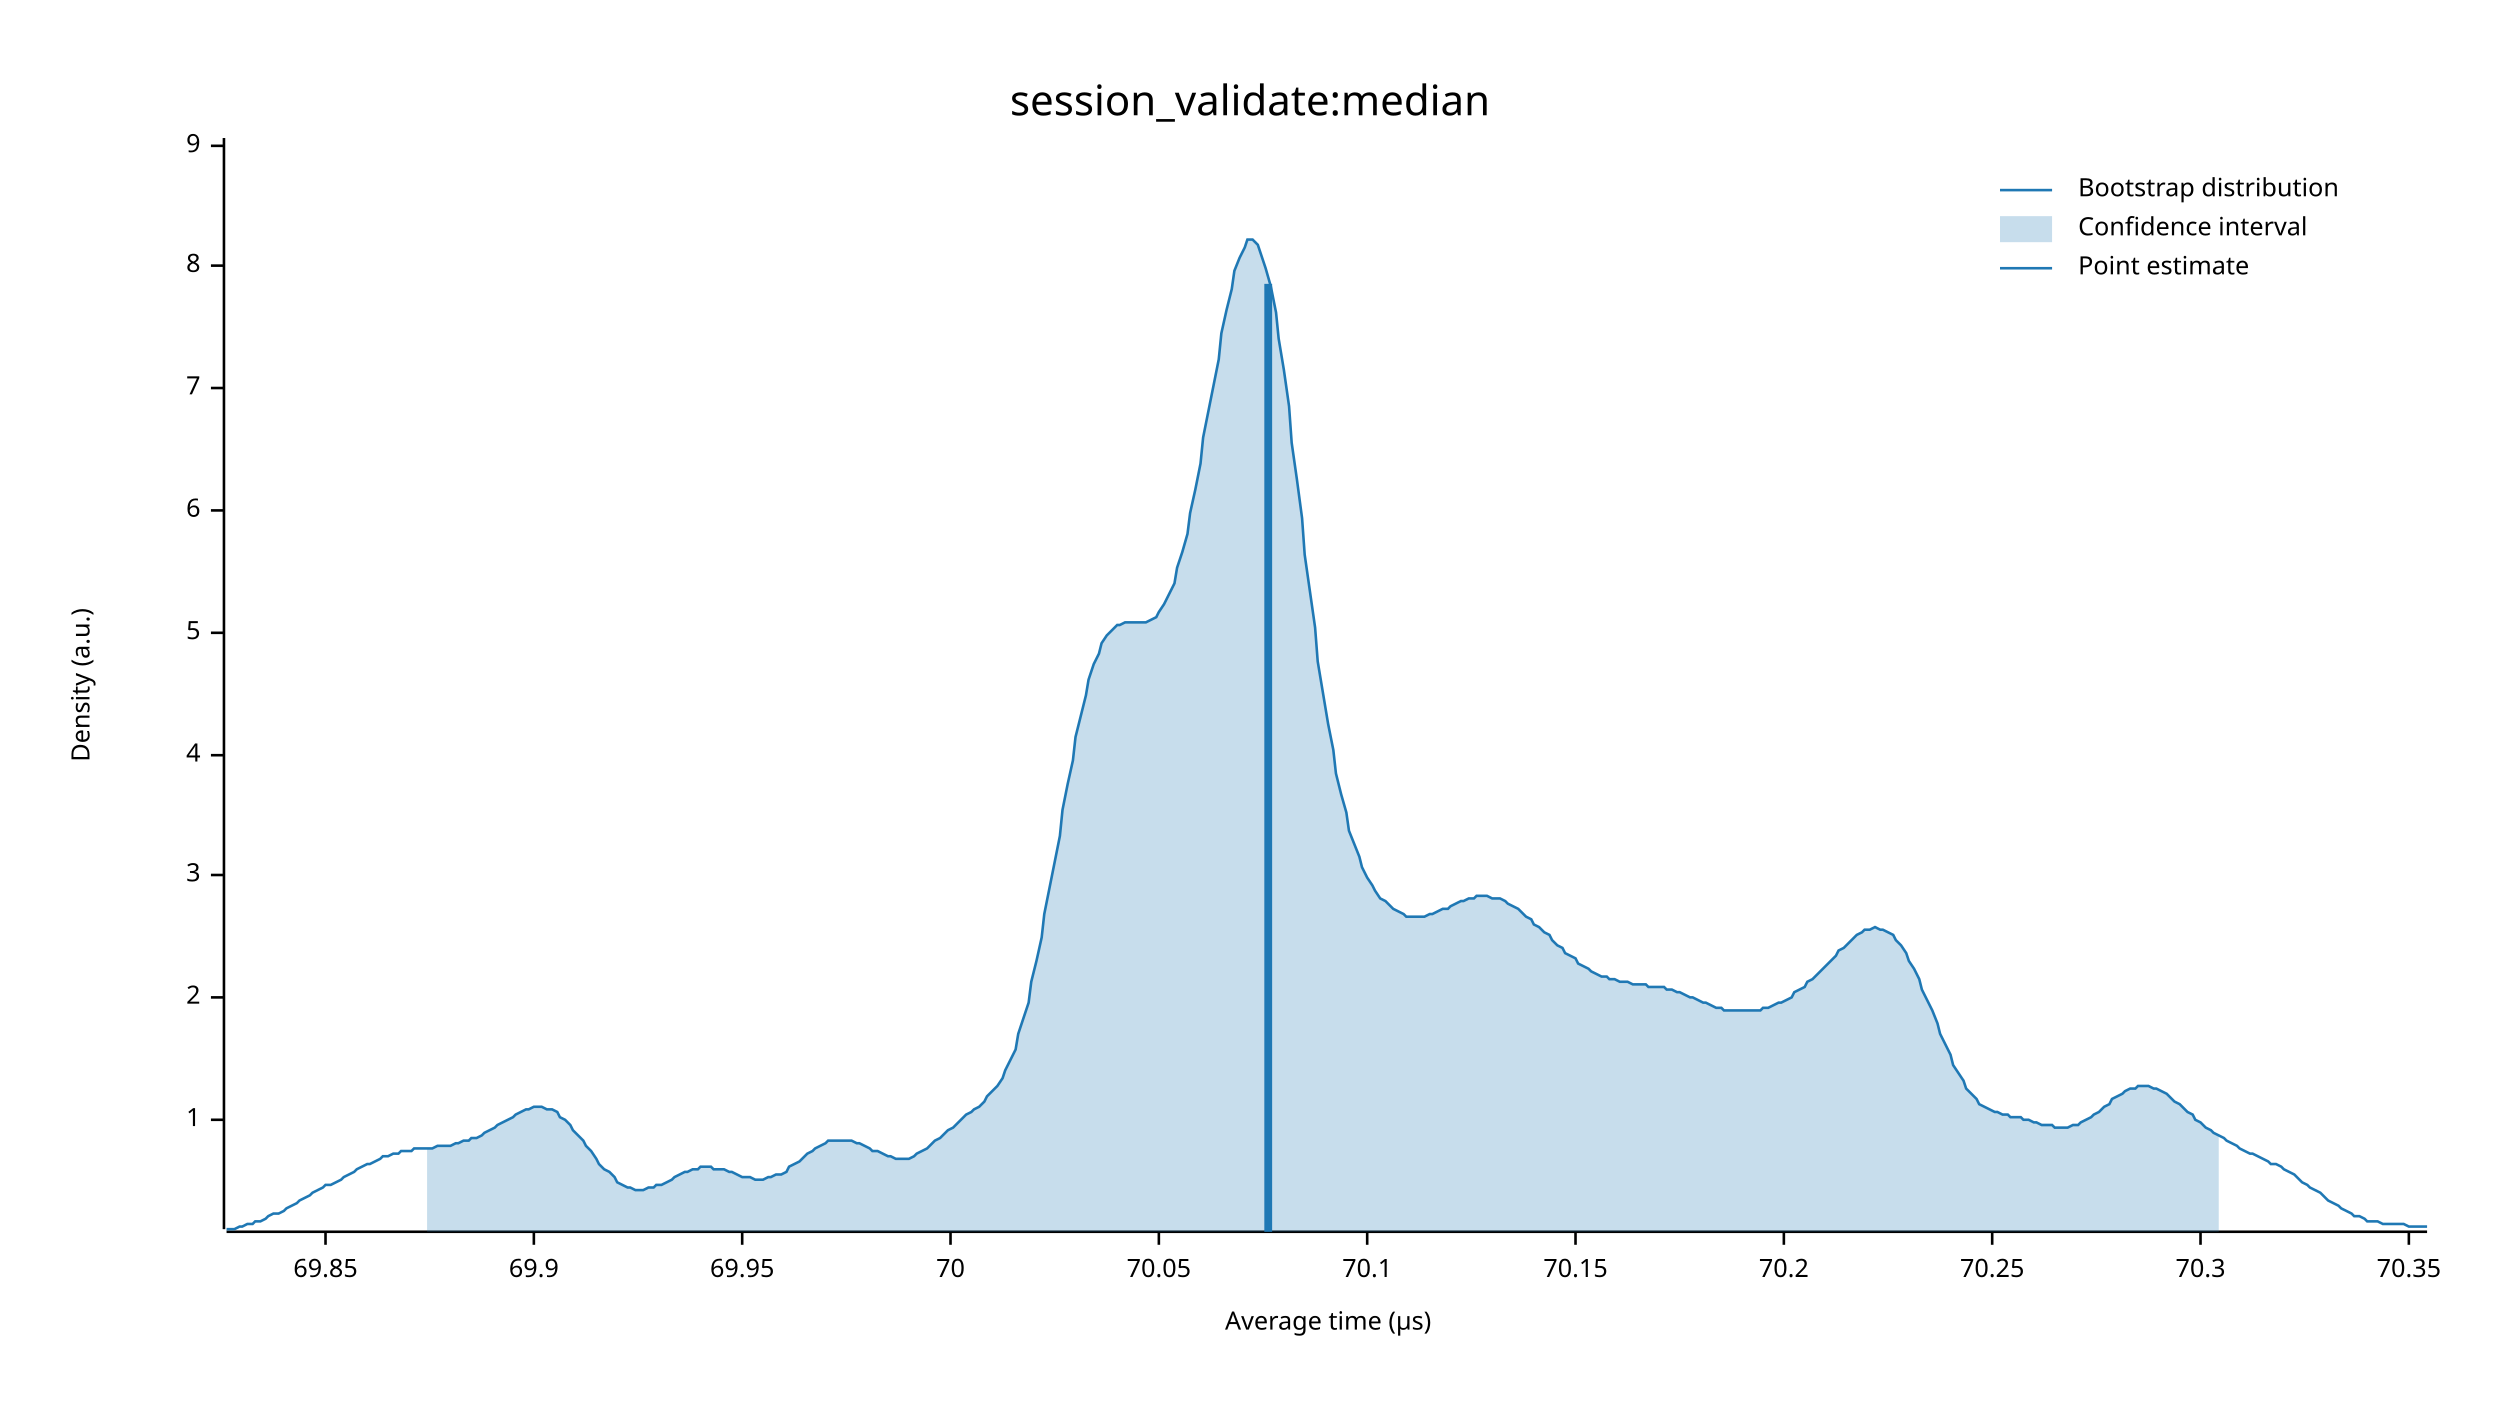
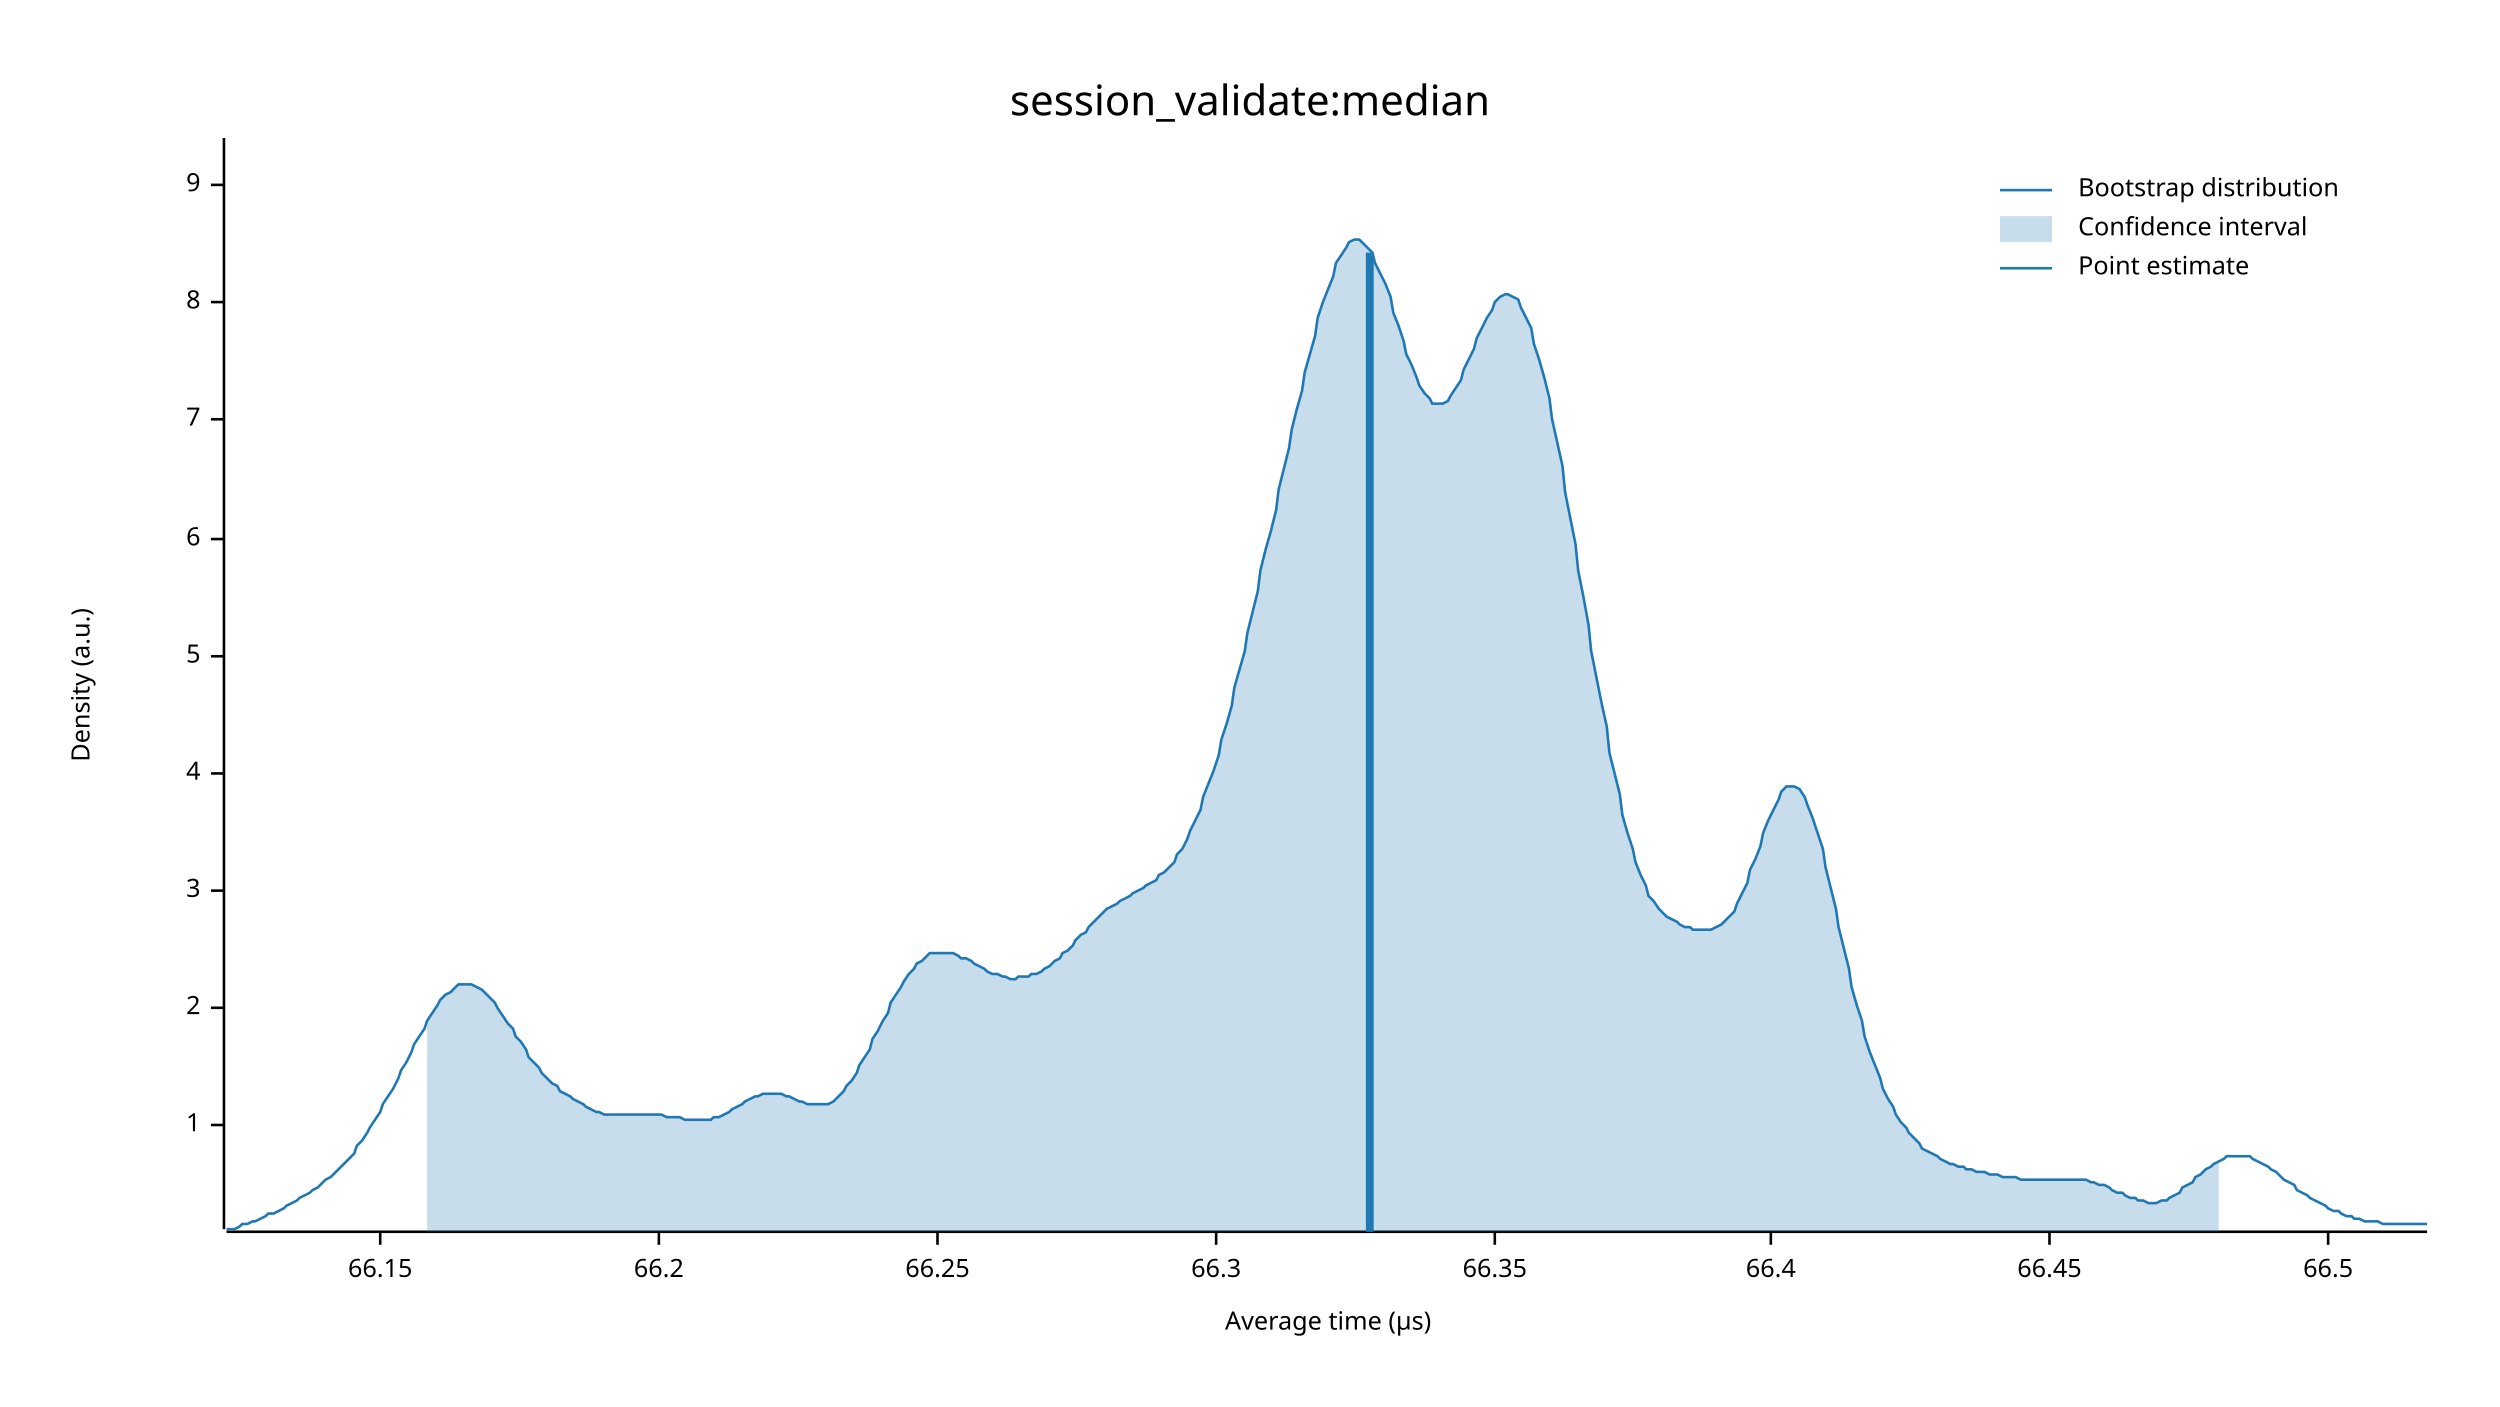
<svg xmlns="http://www.w3.org/2000/svg" width="960" height="540" viewBox="0 0 960 540">
  <text x="480" y="32" dy="0.76em" text-anchor="middle" font-family="sans-serif" font-size="16.129" opacity="1" fill="#000000">
session_validate:median
</text>
  <text x="27" y="263" dy="0.76em" text-anchor="middle" font-family="sans-serif" font-size="9.677" opacity="1" fill="#000000" transform="rotate(270, 27, 263)">
Density (a.u.)
</text>
  <text x="510" y="513" dy="-0.5ex" text-anchor="middle" font-family="sans-serif" font-size="9.677" opacity="1" fill="#000000">
Average time (µs)
</text>
  <polyline fill="none" opacity="1" stroke="#000000" stroke-width="1" points="86,53 86,472 " />
-   <text x="77" y="430" dy="0.5ex" text-anchor="end" font-family="sans-serif" font-size="9.677" opacity="1" fill="#000000">
+   <text x="77" y="432" dy="0.5ex" text-anchor="end" font-family="sans-serif" font-size="9.677" opacity="1" fill="#000000">
1
</text>
-   <polyline fill="none" opacity="1" stroke="#000000" stroke-width="1" points="81,430 86,430 " />
-   <text x="77" y="383" dy="0.5ex" text-anchor="end" font-family="sans-serif" font-size="9.677" opacity="1" fill="#000000">
+   <polyline fill="none" opacity="1" stroke="#000000" stroke-width="1" points="81,432 86,432 " />
+   <text x="77" y="387" dy="0.5ex" text-anchor="end" font-family="sans-serif" font-size="9.677" opacity="1" fill="#000000">
2
</text>
-   <polyline fill="none" opacity="1" stroke="#000000" stroke-width="1" points="81,383 86,383 " />
-   <text x="77" y="336" dy="0.5ex" text-anchor="end" font-family="sans-serif" font-size="9.677" opacity="1" fill="#000000">
+   <polyline fill="none" opacity="1" stroke="#000000" stroke-width="1" points="81,387 86,387 " />
+   <text x="77" y="342" dy="0.5ex" text-anchor="end" font-family="sans-serif" font-size="9.677" opacity="1" fill="#000000">
3
</text>
-   <polyline fill="none" opacity="1" stroke="#000000" stroke-width="1" points="81,336 86,336 " />
-   <text x="77" y="290" dy="0.5ex" text-anchor="end" font-family="sans-serif" font-size="9.677" opacity="1" fill="#000000">
+   <polyline fill="none" opacity="1" stroke="#000000" stroke-width="1" points="81,342 86,342 " />
+   <text x="77" y="297" dy="0.5ex" text-anchor="end" font-family="sans-serif" font-size="9.677" opacity="1" fill="#000000">
4
</text>
-   <polyline fill="none" opacity="1" stroke="#000000" stroke-width="1" points="81,290 86,290 " />
-   <text x="77" y="243" dy="0.5ex" text-anchor="end" font-family="sans-serif" font-size="9.677" opacity="1" fill="#000000">
+   <polyline fill="none" opacity="1" stroke="#000000" stroke-width="1" points="81,297 86,297 " />
+   <text x="77" y="252" dy="0.5ex" text-anchor="end" font-family="sans-serif" font-size="9.677" opacity="1" fill="#000000">
5
</text>
-   <polyline fill="none" opacity="1" stroke="#000000" stroke-width="1" points="81,243 86,243 " />
-   <text x="77" y="196" dy="0.5ex" text-anchor="end" font-family="sans-serif" font-size="9.677" opacity="1" fill="#000000">
+   <polyline fill="none" opacity="1" stroke="#000000" stroke-width="1" points="81,252 86,252 " />
+   <text x="77" y="207" dy="0.5ex" text-anchor="end" font-family="sans-serif" font-size="9.677" opacity="1" fill="#000000">
6
</text>
-   <polyline fill="none" opacity="1" stroke="#000000" stroke-width="1" points="81,196 86,196 " />
-   <text x="77" y="149" dy="0.5ex" text-anchor="end" font-family="sans-serif" font-size="9.677" opacity="1" fill="#000000">
+   <polyline fill="none" opacity="1" stroke="#000000" stroke-width="1" points="81,207 86,207 " />
+   <text x="77" y="161" dy="0.5ex" text-anchor="end" font-family="sans-serif" font-size="9.677" opacity="1" fill="#000000">
7
</text>
-   <polyline fill="none" opacity="1" stroke="#000000" stroke-width="1" points="81,149 86,149 " />
-   <text x="77" y="102" dy="0.5ex" text-anchor="end" font-family="sans-serif" font-size="9.677" opacity="1" fill="#000000">
+   <polyline fill="none" opacity="1" stroke="#000000" stroke-width="1" points="81,161 86,161 " />
+   <text x="77" y="116" dy="0.5ex" text-anchor="end" font-family="sans-serif" font-size="9.677" opacity="1" fill="#000000">
8
</text>
-   <polyline fill="none" opacity="1" stroke="#000000" stroke-width="1" points="81,102 86,102 " />
-   <text x="77" y="56" dy="0.5ex" text-anchor="end" font-family="sans-serif" font-size="9.677" opacity="1" fill="#000000">
+   <polyline fill="none" opacity="1" stroke="#000000" stroke-width="1" points="81,116 86,116 " />
+   <text x="77" y="71" dy="0.5ex" text-anchor="end" font-family="sans-serif" font-size="9.677" opacity="1" fill="#000000">
9
</text>
-   <polyline fill="none" opacity="1" stroke="#000000" stroke-width="1" points="81,56 86,56 " />
+   <polyline fill="none" opacity="1" stroke="#000000" stroke-width="1" points="81,71 86,71 " />
  <polyline fill="none" opacity="1" stroke="#000000" stroke-width="1" points="87,473 932,473 " />
-   <text x="125" y="483" dy="0.76em" text-anchor="middle" font-family="sans-serif" font-size="9.677" opacity="1" fill="#000000">
- 69.85
+   <text x="146" y="483" dy="0.76em" text-anchor="middle" font-family="sans-serif" font-size="9.677" opacity="1" fill="#000000">
+ 66.15
</text>
-   <polyline fill="none" opacity="1" stroke="#000000" stroke-width="1" points="125,473 125,478 " />
-   <text x="205" y="483" dy="0.76em" text-anchor="middle" font-family="sans-serif" font-size="9.677" opacity="1" fill="#000000">
- 69.9
+   <polyline fill="none" opacity="1" stroke="#000000" stroke-width="1" points="146,473 146,478 " />
+   <text x="253" y="483" dy="0.76em" text-anchor="middle" font-family="sans-serif" font-size="9.677" opacity="1" fill="#000000">
+ 66.2
</text>
-   <polyline fill="none" opacity="1" stroke="#000000" stroke-width="1" points="205,473 205,478 " />
-   <text x="285" y="483" dy="0.76em" text-anchor="middle" font-family="sans-serif" font-size="9.677" opacity="1" fill="#000000">
- 69.95
+   <polyline fill="none" opacity="1" stroke="#000000" stroke-width="1" points="253,473 253,478 " />
+   <text x="360" y="483" dy="0.76em" text-anchor="middle" font-family="sans-serif" font-size="9.677" opacity="1" fill="#000000">
+ 66.25
</text>
-   <polyline fill="none" opacity="1" stroke="#000000" stroke-width="1" points="285,473 285,478 " />
-   <text x="365" y="483" dy="0.76em" text-anchor="middle" font-family="sans-serif" font-size="9.677" opacity="1" fill="#000000">
- 70
+   <polyline fill="none" opacity="1" stroke="#000000" stroke-width="1" points="360,473 360,478 " />
+   <text x="467" y="483" dy="0.76em" text-anchor="middle" font-family="sans-serif" font-size="9.677" opacity="1" fill="#000000">
+ 66.3
</text>
-   <polyline fill="none" opacity="1" stroke="#000000" stroke-width="1" points="365,473 365,478 " />
-   <text x="445" y="483" dy="0.76em" text-anchor="middle" font-family="sans-serif" font-size="9.677" opacity="1" fill="#000000">
- 70.05
+   <polyline fill="none" opacity="1" stroke="#000000" stroke-width="1" points="467,473 467,478 " />
+   <text x="574" y="483" dy="0.76em" text-anchor="middle" font-family="sans-serif" font-size="9.677" opacity="1" fill="#000000">
+ 66.35
</text>
-   <polyline fill="none" opacity="1" stroke="#000000" stroke-width="1" points="445,473 445,478 " />
-   <text x="525" y="483" dy="0.76em" text-anchor="middle" font-family="sans-serif" font-size="9.677" opacity="1" fill="#000000">
- 70.1
+   <polyline fill="none" opacity="1" stroke="#000000" stroke-width="1" points="574,473 574,478 " />
+   <text x="680" y="483" dy="0.76em" text-anchor="middle" font-family="sans-serif" font-size="9.677" opacity="1" fill="#000000">
+ 66.4
</text>
-   <polyline fill="none" opacity="1" stroke="#000000" stroke-width="1" points="525,473 525,478 " />
-   <text x="605" y="483" dy="0.76em" text-anchor="middle" font-family="sans-serif" font-size="9.677" opacity="1" fill="#000000">
- 70.15
+   <polyline fill="none" opacity="1" stroke="#000000" stroke-width="1" points="680,473 680,478 " />
+   <text x="787" y="483" dy="0.76em" text-anchor="middle" font-family="sans-serif" font-size="9.677" opacity="1" fill="#000000">
+ 66.45
</text>
-   <polyline fill="none" opacity="1" stroke="#000000" stroke-width="1" points="605,473 605,478 " />
-   <text x="685" y="483" dy="0.76em" text-anchor="middle" font-family="sans-serif" font-size="9.677" opacity="1" fill="#000000">
- 70.2
+   <polyline fill="none" opacity="1" stroke="#000000" stroke-width="1" points="787,473 787,478 " />
+   <text x="894" y="483" dy="0.76em" text-anchor="middle" font-family="sans-serif" font-size="9.677" opacity="1" fill="#000000">
+ 66.5
</text>
-   <polyline fill="none" opacity="1" stroke="#000000" stroke-width="1" points="685,473 685,478 " />
-   <text x="765" y="483" dy="0.76em" text-anchor="middle" font-family="sans-serif" font-size="9.677" opacity="1" fill="#000000">
- 70.25
- </text>
-   <polyline fill="none" opacity="1" stroke="#000000" stroke-width="1" points="765,473 765,478 " />
-   <text x="845" y="483" dy="0.76em" text-anchor="middle" font-family="sans-serif" font-size="9.677" opacity="1" fill="#000000">
- 70.3
- </text>
-   <polyline fill="none" opacity="1" stroke="#000000" stroke-width="1" points="845,473 845,478 " />
-   <text x="925" y="483" dy="0.76em" text-anchor="middle" font-family="sans-serif" font-size="9.677" opacity="1" fill="#000000">
- 70.35
- </text>
-   <polyline fill="none" opacity="1" stroke="#000000" stroke-width="1" points="925,473 925,478 " />
-   <polyline fill="none" opacity="1" stroke="#1F78B4" stroke-width="1" points="87,472 88,472 90,472 92,471 93,471 95,470 97,470 98,469 100,469 102,468 103,467 105,466 107,466 109,465 110,464 112,463 114,462 115,461 117,460 119,459 120,458 122,457 124,456 125,455 127,455 129,454 131,453 132,452 134,451 136,450 137,449 139,448 141,447 142,447 144,446 146,445 147,444 149,444 151,443 153,443 154,442 156,442 158,442 159,441 161,441 163,441 164,441 166,441 168,440 169,440 171,440 173,440 175,439 176,439 178,438 180,438 181,437 183,437 185,436 186,435 188,434 190,433 191,432 193,431 195,430 197,429 198,428 200,427 202,426 203,426 205,425 207,425 208,425 210,426 212,426 214,427 215,429 217,430 219,432 220,434 222,436 224,438 225,440 227,442 229,445 230,447 232,449 234,450 236,452 237,454 239,455 241,456 242,456 244,457 246,457 247,457 249,456 251,456 252,455 254,455 256,454 258,453 259,452 261,451 263,450 264,450 266,449 268,449 269,448 271,448 273,448 274,449 276,449 278,449 280,450 281,450 283,451 285,452 286,452 288,452 290,453 291,453 293,453 295,452 296,452 298,451 300,451 302,450 303,448 305,447 307,446 308,445 310,443 312,442 313,441 315,440 317,439 318,438 320,438 322,438 324,438 325,438 327,438 329,439 330,439 332,440 334,441 335,442 337,442 339,443 341,444 342,444 344,445 346,445 347,445 349,445 351,444 352,443 354,442 356,441 357,440 359,438 361,437 363,435 364,434 366,433 368,431 369,430 371,428 373,427 374,426 376,425 378,423 379,421 381,419 383,417 385,414 386,411 388,407 390,403 391,397 393,391 395,385 396,377 398,369 400,360 401,351 403,341 405,331 407,321 408,311 410,301 412,292 413,283 415,275 417,267 418,261 420,255 422,251 423,247 425,244 427,242 429,240 430,240 432,239 434,239 435,239 437,239 439,239 440,239 442,238 444,237 445,235 447,232 449,228 451,224 452,218 454,212 456,205 457,197 459,188 461,178 462,168 464,158 466,148 468,138 469,128 471,119 473,111 474,104 476,99 478,95 479,92 481,92 483,94 484,97 486,103 488,110 490,120 491,130 493,142 495,156 496,170 498,184 500,199 501,213 503,227 505,241 506,254 508,266 510,278 512,288 513,297 515,305 517,312 518,319 520,324 522,329 523,333 525,337 527,340 528,342 530,345 532,346 534,348 535,349 537,350 539,351 540,352 542,352 544,352 545,352 547,352 549,351 550,351 552,350 554,349 556,349 557,348 559,347 561,346 562,346 564,345 566,345 567,344 569,344 571,344 573,345 574,345 576,345 578,346 579,347 581,348 583,349 584,350 586,352 588,353 589,355 591,356 593,358 595,359 596,361 598,363 600,364 601,366 603,367 605,368 606,370 608,371 610,372 611,373 613,374 615,375 617,375 618,376 620,376 622,377 623,377 625,377 627,378 628,378 630,378 632,378 633,379 635,379 637,379 639,379 640,380 642,380 644,381 645,381 647,382 649,383 650,383 652,384 654,385 655,385 657,386 659,387 661,387 662,388 664,388 666,388 667,388 669,388 671,388 672,388 674,388 676,388 677,387 679,387 681,386 683,385 684,385 686,384 688,383 689,381 691,380 693,379 694,377 696,376 698,374 700,372 701,371 703,369 705,367 706,365 708,364 710,362 711,361 713,359 715,358 716,357 718,357 720,356 722,357 723,357 725,358 727,359 728,361 730,363 732,366 733,369 735,372 737,376 738,380 740,384 742,388 744,393 745,397 747,401 749,405 750,409 752,412 754,415 755,418 757,420 759,422 760,424 762,425 764,426 766,427 767,427 769,428 771,428 772,429 774,429 776,429 777,430 779,430 781,431 782,431 784,432 786,432 788,432 789,433 791,433 793,433 794,433 796,432 798,432 799,431 801,430 803,429 804,428 806,427 808,425 810,424 811,422 813,421 815,420 816,419 818,418 820,418 821,417 823,417 825,417 827,418 828,418 830,419 832,420 833,421 835,423 837,424 838,425 840,427 842,428 843,430 845,431 847,433 849,434 850,435 852,436 854,437 855,438 857,439 859,440 860,441 862,442 864,443 865,443 867,444 869,445 871,446 872,447 874,447 876,448 877,449 879,450 881,451 882,452 884,454 886,455 887,456 889,457 891,458 893,460 894,461 896,462 898,463 899,464 901,465 903,466 904,467 906,467 908,468 909,469 911,469 913,469 915,470 916,470 918,470 920,470 921,470 923,470 925,471 926,471 928,471 930,471 932,471 " />
-   <polygon opacity="0.25" fill="#1F78B4" points="164,441 166,441 168,440 169,440 171,440 173,440 175,439 176,439 178,438 180,438 181,437 183,437 185,436 186,435 188,434 190,433 191,432 193,431 195,430 197,429 198,428 200,427 202,426 203,426 205,425 207,425 208,425 210,426 212,426 214,427 215,429 217,430 219,432 220,434 222,436 224,438 225,440 227,442 229,445 230,447 232,449 234,450 236,452 237,454 239,455 241,456 242,456 244,457 246,457 247,457 249,456 251,456 252,455 254,455 256,454 258,453 259,452 261,451 263,450 264,450 266,449 268,449 269,448 271,448 273,448 274,449 276,449 278,449 280,450 281,450 283,451 285,452 286,452 288,452 290,453 291,453 293,453 295,452 296,452 298,451 300,451 302,450 303,448 305,447 307,446 308,445 310,443 312,442 313,441 315,440 317,439 318,438 320,438 322,438 324,438 325,438 327,438 329,439 330,439 332,440 334,441 335,442 337,442 339,443 341,444 342,444 344,445 346,445 347,445 349,445 351,444 352,443 354,442 356,441 357,440 359,438 361,437 363,435 364,434 366,433 368,431 369,430 371,428 373,427 374,426 376,425 378,423 379,421 381,419 383,417 385,414 386,411 388,407 390,403 391,397 393,391 395,385 396,377 398,369 400,360 401,351 403,341 405,331 407,321 408,311 410,301 412,292 413,283 415,275 417,267 418,261 420,255 422,251 423,247 425,244 427,242 429,240 430,240 432,239 434,239 435,239 437,239 439,239 440,239 442,238 444,237 445,235 447,232 449,228 451,224 452,218 454,212 456,205 457,197 459,188 461,178 462,168 464,158 466,148 468,138 469,128 471,119 473,111 474,104 476,99 478,95 479,92 481,92 483,94 484,97 486,103 488,110 490,120 491,130 493,142 495,156 496,170 498,184 500,199 501,213 503,227 505,241 506,254 508,266 510,278 512,288 513,297 515,305 517,312 518,319 520,324 522,329 523,333 525,337 527,340 528,342 530,345 532,346 534,348 535,349 537,350 539,351 540,352 542,352 544,352 545,352 547,352 549,351 550,351 552,350 554,349 556,349 557,348 559,347 561,346 562,346 564,345 566,345 567,344 569,344 571,344 573,345 574,345 576,345 578,346 579,347 581,348 583,349 584,350 586,352 588,353 589,355 591,356 593,358 595,359 596,361 598,363 600,364 601,366 603,367 605,368 606,370 608,371 610,372 611,373 613,374 615,375 617,375 618,376 620,376 622,377 623,377 625,377 627,378 628,378 630,378 632,378 633,379 635,379 637,379 639,379 640,380 642,380 644,381 645,381 647,382 649,383 650,383 652,384 654,385 655,385 657,386 659,387 661,387 662,388 664,388 666,388 667,388 669,388 671,388 672,388 674,388 676,388 677,387 679,387 681,386 683,385 684,385 686,384 688,383 689,381 691,380 693,379 694,377 696,376 698,374 700,372 701,371 703,369 705,367 706,365 708,364 710,362 711,361 713,359 715,358 716,357 718,357 720,356 722,357 723,357 725,358 727,359 728,361 730,363 732,366 733,369 735,372 737,376 738,380 740,384 742,388 744,393 745,397 747,401 749,405 750,409 752,412 754,415 755,418 757,420 759,422 760,424 762,425 764,426 766,427 767,427 769,428 771,428 772,429 774,429 776,429 777,430 779,430 781,431 782,431 784,432 786,432 788,432 789,433 791,433 793,433 794,433 796,432 798,432 799,431 801,430 803,429 804,428 806,427 808,425 810,424 811,422 813,421 815,420 816,419 818,418 820,418 821,417 823,417 825,417 827,418 828,418 830,419 832,420 833,421 835,423 837,424 838,425 840,427 842,428 843,430 845,431 847,433 849,434 850,435 852,436 852,473 164,473 " />
-   <polyline fill="none" opacity="1" stroke="#1F78B4" stroke-width="3" points="487,473 487,109 " />
+   <polyline fill="none" opacity="1" stroke="#000000" stroke-width="1" points="894,473 894,478 " />
+   <polyline fill="none" opacity="1" stroke="#1F78B4" stroke-width="1" points="87,472 88,472 90,472 92,471 93,470 95,470 97,469 98,469 100,468 102,467 103,466 105,466 107,465 109,464 110,463 112,462 114,461 115,460 117,459 119,458 120,457 122,456 124,454 125,453 127,452 129,450 131,448 132,447 134,445 136,443 137,440 139,438 141,435 142,433 144,430 146,427 147,424 149,421 151,418 153,414 154,411 156,408 158,404 159,401 161,398 163,395 164,392 166,389 168,386 169,384 171,382 173,381 175,379 176,378 178,378 180,378 181,378 183,379 185,380 186,381 188,383 190,385 191,387 193,390 195,393 197,395 198,398 200,400 202,403 203,406 205,408 207,410 208,412 210,414 212,416 214,417 215,419 217,420 219,421 220,422 222,423 224,424 225,425 227,426 229,427 230,427 232,428 234,428 236,428 237,428 239,428 241,428 242,428 244,428 246,428 247,428 249,428 251,428 252,428 254,428 256,429 258,429 259,429 261,429 263,430 264,430 266,430 268,430 269,430 271,430 273,430 274,429 276,429 278,428 280,427 281,426 283,425 285,424 286,423 288,422 290,421 291,421 293,420 295,420 296,420 298,420 300,420 302,421 303,421 305,422 307,423 308,423 310,424 312,424 313,424 315,424 317,424 318,424 320,423 322,421 324,419 325,417 327,415 329,412 330,409 332,406 334,403 335,399 337,396 339,392 341,389 342,385 344,382 346,379 347,377 349,374 351,372 352,370 354,369 356,367 357,366 359,366 361,366 363,366 364,366 366,366 368,367 369,368 371,368 373,369 374,370 376,371 378,372 379,373 381,374 383,374 385,375 386,375 388,376 390,376 391,375 393,375 395,375 396,374 398,374 400,373 401,372 403,371 405,369 407,368 408,366 410,365 412,363 413,361 415,359 417,358 418,356 420,354 422,352 423,351 425,349 427,348 429,347 430,346 432,345 434,344 435,343 437,342 439,341 440,340 442,339 444,338 445,336 447,335 449,333 451,331 452,328 454,326 456,322 457,319 459,315 461,311 462,306 464,301 466,296 468,290 469,284 471,278 473,271 474,264 476,257 478,250 479,243 481,235 483,227 484,219 486,211 488,204 490,196 491,188 493,180 495,172 496,165 498,157 500,150 501,143 503,136 505,129 506,122 508,116 510,111 512,106 513,101 515,98 517,95 518,93 520,92 522,92 523,93 525,95 527,97 528,101 530,105 532,109 534,114 535,120 537,125 539,131 540,136 542,140 544,145 545,148 547,151 549,153 550,155 552,155 554,155 556,154 557,152 559,149 561,146 562,142 564,138 566,134 567,130 569,126 571,122 573,119 574,116 576,114 578,113 579,113 581,114 583,115 584,118 586,122 588,126 589,132 591,138 593,145 595,153 596,161 598,170 600,179 601,189 603,199 605,209 606,219 608,229 610,240 611,250 613,260 615,270 617,279 618,289 620,297 622,305 623,313 625,320 627,326 628,331 630,336 632,340 633,344 635,346 637,349 639,351 640,352 642,353 644,354 645,355 647,356 649,356 650,357 652,357 654,357 655,357 657,357 659,356 661,355 662,354 664,352 666,350 667,347 669,343 671,339 672,334 674,330 676,325 677,320 679,315 681,311 683,307 684,304 686,302 688,302 689,302 691,303 693,306 694,309 696,314 698,320 700,326 701,333 703,341 705,349 706,356 708,364 710,372 711,379 713,386 715,392 716,398 718,404 720,409 722,414 723,418 725,422 727,425 728,428 730,431 732,433 733,435 735,437 737,439 738,441 740,442 742,443 744,444 745,445 747,446 749,447 750,447 752,448 754,448 755,449 757,449 759,450 760,450 762,450 764,451 766,451 767,451 769,452 771,452 772,452 774,452 776,453 777,453 779,453 781,453 782,453 784,453 786,453 788,453 789,453 791,453 793,453 794,453 796,453 798,453 799,453 801,453 803,454 804,454 806,455 808,455 810,456 811,457 813,458 815,458 816,459 818,460 820,460 821,461 823,461 825,462 827,462 828,462 830,461 832,461 833,460 835,459 837,458 838,456 840,455 842,454 843,452 845,451 847,449 849,448 850,447 852,446 854,445 855,444 857,444 859,444 860,444 862,444 864,444 865,445 867,446 869,447 871,448 872,449 874,450 876,452 877,453 879,454 881,455 882,457 884,458 886,459 887,460 889,461 891,462 893,463 894,464 896,465 898,465 899,466 901,467 903,467 904,468 906,468 908,469 909,469 911,469 913,469 915,470 916,470 918,470 920,470 921,470 923,470 925,470 926,470 928,470 930,470 932,470 " />
+   <polygon opacity="0.25" fill="#1F78B4" points="164,392 166,389 168,386 169,384 171,382 173,381 175,379 176,378 178,378 180,378 181,378 183,379 185,380 186,381 188,383 190,385 191,387 193,390 195,393 197,395 198,398 200,400 202,403 203,406 205,408 207,410 208,412 210,414 212,416 214,417 215,419 217,420 219,421 220,422 222,423 224,424 225,425 227,426 229,427 230,427 232,428 234,428 236,428 237,428 239,428 241,428 242,428 244,428 246,428 247,428 249,428 251,428 252,428 254,428 256,429 258,429 259,429 261,429 263,430 264,430 266,430 268,430 269,430 271,430 273,430 274,429 276,429 278,428 280,427 281,426 283,425 285,424 286,423 288,422 290,421 291,421 293,420 295,420 296,420 298,420 300,420 302,421 303,421 305,422 307,423 308,423 310,424 312,424 313,424 315,424 317,424 318,424 320,423 322,421 324,419 325,417 327,415 329,412 330,409 332,406 334,403 335,399 337,396 339,392 341,389 342,385 344,382 346,379 347,377 349,374 351,372 352,370 354,369 356,367 357,366 359,366 361,366 363,366 364,366 366,366 368,367 369,368 371,368 373,369 374,370 376,371 378,372 379,373 381,374 383,374 385,375 386,375 388,376 390,376 391,375 393,375 395,375 396,374 398,374 400,373 401,372 403,371 405,369 407,368 408,366 410,365 412,363 413,361 415,359 417,358 418,356 420,354 422,352 423,351 425,349 427,348 429,347 430,346 432,345 434,344 435,343 437,342 439,341 440,340 442,339 444,338 445,336 447,335 449,333 451,331 452,328 454,326 456,322 457,319 459,315 461,311 462,306 464,301 466,296 468,290 469,284 471,278 473,271 474,264 476,257 478,250 479,243 481,235 483,227 484,219 486,211 488,204 490,196 491,188 493,180 495,172 496,165 498,157 500,150 501,143 503,136 505,129 506,122 508,116 510,111 512,106 513,101 515,98 517,95 518,93 520,92 522,92 523,93 525,95 527,97 528,101 530,105 532,109 534,114 535,120 537,125 539,131 540,136 542,140 544,145 545,148 547,151 549,153 550,155 552,155 554,155 556,154 557,152 559,149 561,146 562,142 564,138 566,134 567,130 569,126 571,122 573,119 574,116 576,114 578,113 579,113 581,114 583,115 584,118 586,122 588,126 589,132 591,138 593,145 595,153 596,161 598,170 600,179 601,189 603,199 605,209 606,219 608,229 610,240 611,250 613,260 615,270 617,279 618,289 620,297 622,305 623,313 625,320 627,326 628,331 630,336 632,340 633,344 635,346 637,349 639,351 640,352 642,353 644,354 645,355 647,356 649,356 650,357 652,357 654,357 655,357 657,357 659,356 661,355 662,354 664,352 666,350 667,347 669,343 671,339 672,334 674,330 676,325 677,320 679,315 681,311 683,307 684,304 686,302 688,302 689,302 691,303 693,306 694,309 696,314 698,320 700,326 701,333 703,341 705,349 706,356 708,364 710,372 711,379 713,386 715,392 716,398 718,404 720,409 722,414 723,418 725,422 727,425 728,428 730,431 732,433 733,435 735,437 737,439 738,441 740,442 742,443 744,444 745,445 747,446 749,447 750,447 752,448 754,448 755,449 757,449 759,450 760,450 762,450 764,451 766,451 767,451 769,452 771,452 772,452 774,452 776,453 777,453 779,453 781,453 782,453 784,453 786,453 788,453 789,453 791,453 793,453 794,453 796,453 798,453 799,453 801,453 803,454 804,454 806,455 808,455 810,456 811,457 813,458 815,458 816,459 818,460 820,460 821,461 823,461 825,462 827,462 828,462 830,461 832,461 833,460 835,459 837,458 838,456 840,455 842,454 843,452 845,451 847,449 849,448 850,447 852,446 852,473 164,473 " />
+   <polyline fill="none" opacity="1" stroke="#1F78B4" stroke-width="3" points="526,473 526,97 " />
  <text x="798" y="68" dy="0.76em" text-anchor="start" font-family="sans-serif" font-size="9.677" opacity="1" fill="#000000">
Bootstrap distribution
</text>
  <text x="798" y="83" dy="0.76em" text-anchor="start" font-family="sans-serif" font-size="9.677" opacity="1" fill="#000000">
Confidence interval
</text>
  <text x="798" y="98" dy="0.76em" text-anchor="start" font-family="sans-serif" font-size="9.677" opacity="1" fill="#000000">
Point estimate
</text>
  <polyline fill="none" opacity="1" stroke="#1F78B4" stroke-width="1" points="768,73 788,73 " />
  <rect x="768" y="83" width="20" height="10" opacity="0.25" fill="#1F78B4" stroke="none" />
  <polyline fill="none" opacity="1" stroke="#1F78B4" stroke-width="1" points="768,103 788,103 " />
</svg>
